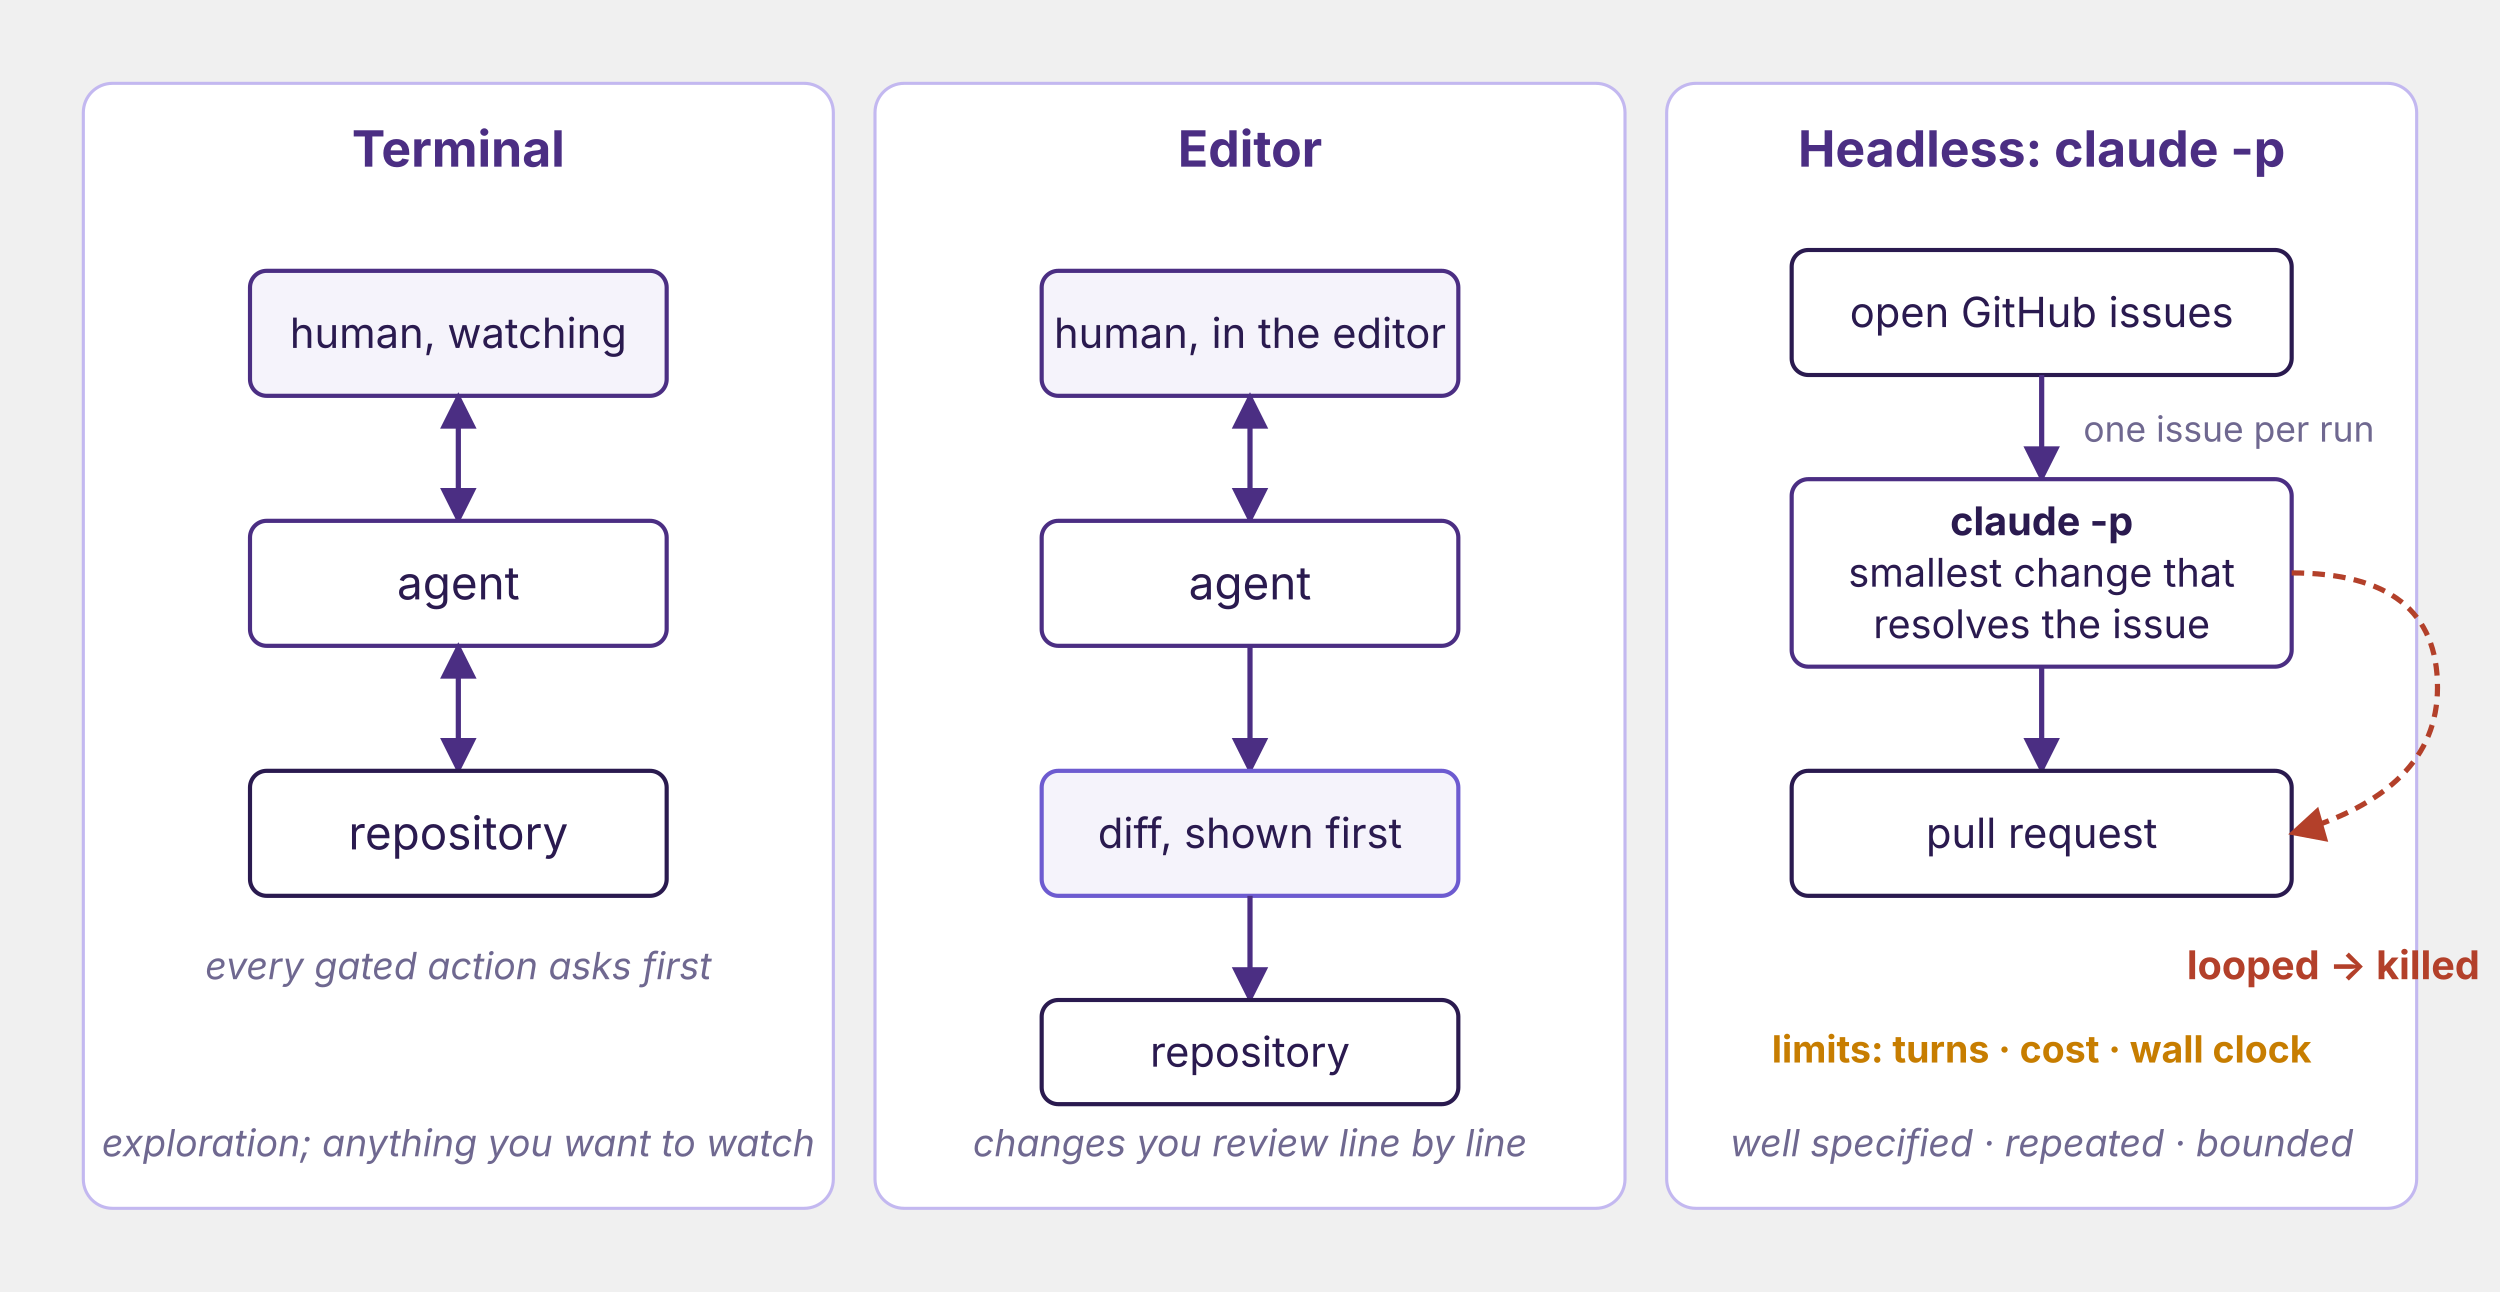
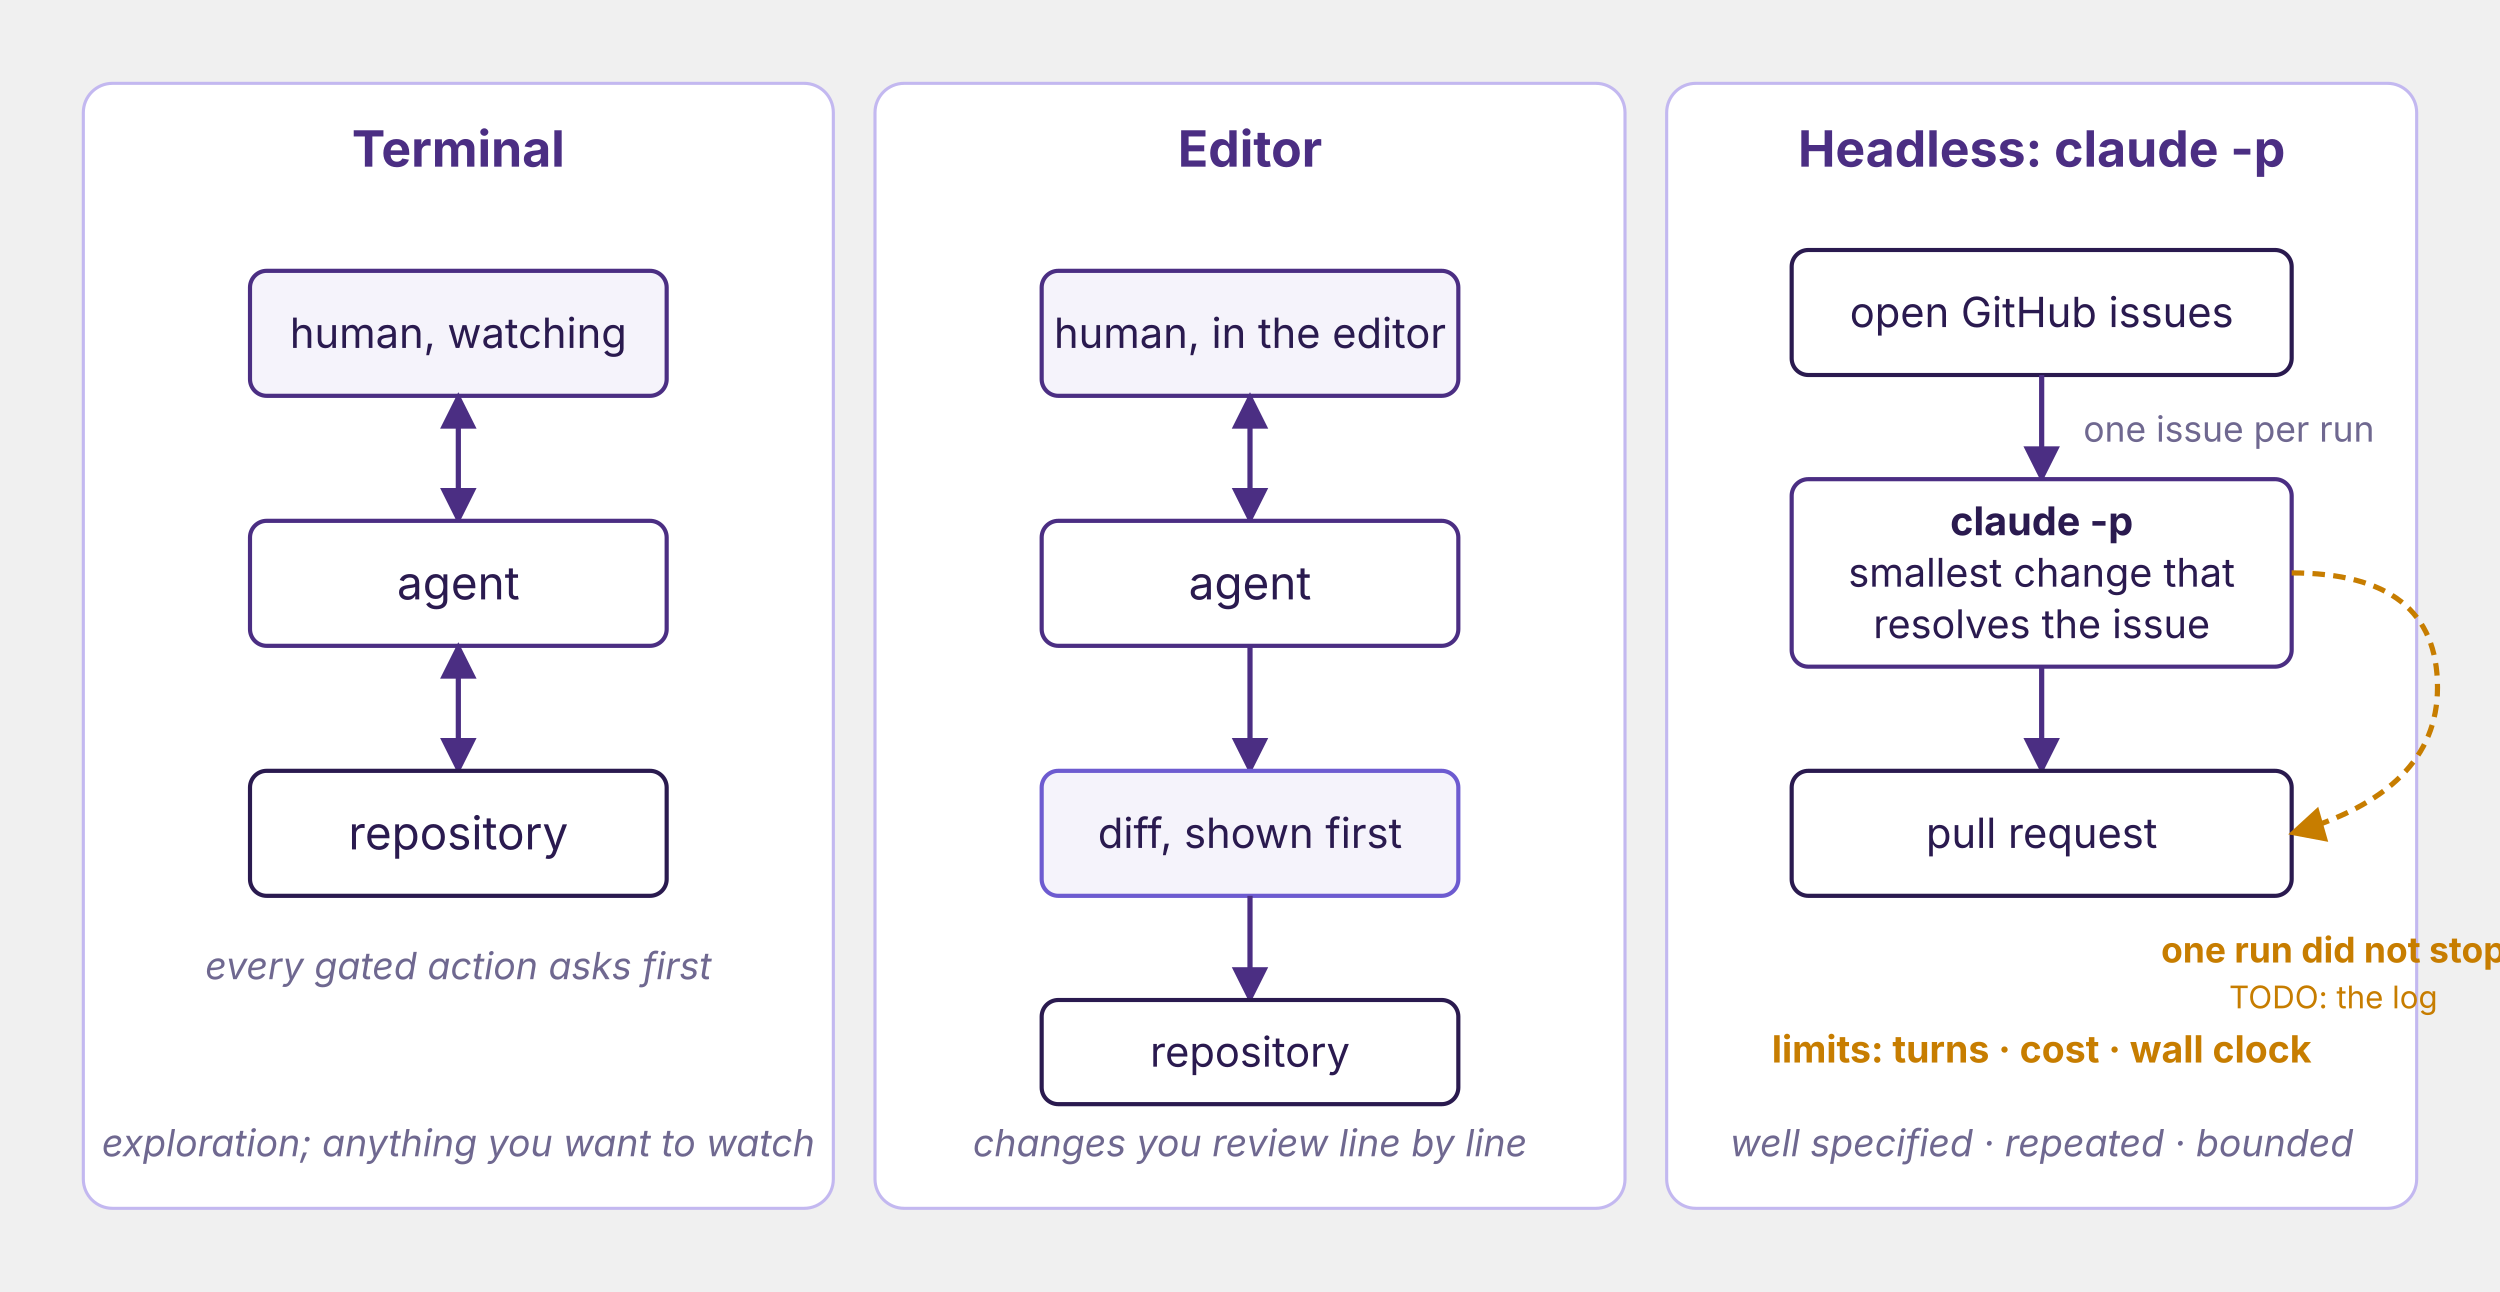
<svg xmlns="http://www.w3.org/2000/svg" viewBox="0 0 1200 620" width="1200" height="620" font-family="Inter, Helvetica, Arial, sans-serif" font-size="22">
  <defs>
    <marker id="a-purple" viewBox="0 0 10 10" refX="9" refY="5" markerWidth="7" markerHeight="7" orient="auto-start-reverse">
      <path d="M 0 0 L 10 5 L 0 10 z" fill="#4b2e83" />
    </marker>
    <marker id="a-red" viewBox="0 0 10 10" refX="9" refY="5" markerWidth="7" markerHeight="7" orient="auto-start-reverse">
      <path d="M 0 0 L 10 5 L 0 10 z" fill="#b3402a" />
    </marker>
    <marker id="a-amber" viewBox="0 0 10 10" refX="9" refY="5" markerWidth="7" markerHeight="7" orient="auto-start-reverse">
      <path d="M 0 0 L 10 5 L 0 10 z" fill="#c77d00" />
    </marker>
    <marker id="a-stone" viewBox="0 0 10 10" refX="9" refY="5" markerWidth="7" markerHeight="7" orient="auto-start-reverse">
      <path d="M 0 0 L 10 5 L 0 10 z" fill="#6f6890" />
    </marker>
  </defs>
  <rect x="40" y="40" width="360" height="540" rx="14" fill="#fff" stroke="#c3b8f0" stroke-width="1.5" />
  <text x="220" y="80" text-anchor="middle" font-size="24" fill="#4b2e83" font-weight="700">Terminal</text>
  <text x="220" y="555" text-anchor="middle" font-size="18" fill="#6f6890" font-style="italic">exploration; anything you want to watch</text>
  <rect x="420" y="40" width="360" height="540" rx="14" fill="#fff" stroke="#c3b8f0" stroke-width="1.5" />
  <text x="600" y="80" text-anchor="middle" font-size="24" fill="#4b2e83" font-weight="700">Editor</text>
  <text x="600" y="555" text-anchor="middle" font-size="18" fill="#6f6890" font-style="italic">changes you review line by line</text>
  <rect x="800" y="40" width="360" height="540" rx="14" fill="#fff" stroke="#c3b8f0" stroke-width="1.5" />
  <text x="980" y="80" text-anchor="middle" font-size="24" fill="#4b2e83" font-weight="700">Headless: claude -p</text>
  <text x="980" y="555" text-anchor="middle" font-size="18" fill="#6f6890" font-style="italic">well specified · repeated · bounded</text>
  <rect x="120" y="130" width="200" height="60" rx="8" fill="#f5f3fb" stroke="#4b2e83" stroke-width="2" />
  <text x="220.0" y="167.0" text-anchor="middle" font-size="20" fill="#2a1a4f">human, watching</text>
  <line x1="220" y1="190" x2="220" y2="250" stroke="#4b2e83" stroke-width="2.5" marker-end="url(#a-purple)" marker-start="url(#a-purple)" />
  <rect x="120" y="250" width="200" height="60" rx="8" fill="#fff" stroke="#4b2e83" stroke-width="2" />
  <text x="220.0" y="287.7" text-anchor="middle" font-size="22" fill="#2a1a4f">agent</text>
  <line x1="220" y1="310" x2="220" y2="370" stroke="#4b2e83" stroke-width="2.5" marker-end="url(#a-purple)" marker-start="url(#a-purple)" />
  <rect x="120" y="370" width="200" height="60" rx="8" fill="#fff" stroke="#2a1a4f" stroke-width="2" />
  <text x="220.0" y="407.7" text-anchor="middle" font-size="22" fill="#2a1a4f">repository</text>
  <text x="220" y="470" text-anchor="middle" font-size="18" fill="#6f6890" font-style="italic">every gated action asks first</text>
  <rect x="500" y="130" width="200" height="60" rx="8" fill="#f5f3fb" stroke="#4b2e83" stroke-width="2" />
  <text x="600.0" y="167.0" text-anchor="middle" font-size="20" fill="#2a1a4f">human, in the editor</text>
  <line x1="600" y1="190" x2="600" y2="250" stroke="#4b2e83" stroke-width="2.5" marker-end="url(#a-purple)" marker-start="url(#a-purple)" />
  <rect x="500" y="250" width="200" height="60" rx="8" fill="#fff" stroke="#4b2e83" stroke-width="2" />
  <text x="600.0" y="287.7" text-anchor="middle" font-size="22" fill="#2a1a4f">agent</text>
  <line x1="600" y1="310" x2="600" y2="370" stroke="#4b2e83" stroke-width="2.5" marker-end="url(#a-purple)" />
  <rect x="500" y="370" width="200" height="60" rx="8" fill="#f5f3fb" stroke="#6d5bd0" stroke-width="2" />
  <text x="600.0" y="407.0" text-anchor="middle" font-size="20" fill="#2a1a4f">diff, shown first</text>
  <line x1="600" y1="430" x2="600" y2="480" stroke="#4b2e83" stroke-width="2.5" marker-end="url(#a-purple)" />
  <rect x="500" y="480" width="200" height="50" rx="8" fill="#fff" stroke="#2a1a4f" stroke-width="2" />
  <text x="600.0" y="512.0" text-anchor="middle" font-size="20" fill="#2a1a4f">repository</text>
  <rect x="860" y="120" width="240" height="60" rx="8" fill="#fff" stroke="#2a1a4f" stroke-width="2" />
  <text x="980.0" y="157.0" text-anchor="middle" font-size="20" fill="#2a1a4f">open GitHub issues</text>
  <line x1="980" y1="180" x2="980" y2="230" stroke="#4b2e83" stroke-width="2.5" marker-end="url(#a-purple)" />
  <text x="1000" y="212" text-anchor="start" font-size="17" fill="#6f6890">one issue per run</text>
  <rect x="860" y="230" width="240" height="90" rx="8" fill="#fff" stroke="#4b2e83" stroke-width="2" />
  <text x="980.0" y="256.9" text-anchor="middle" font-size="19" fill="#2a1a4f" font-weight="700">claude -p</text>
  <text x="980.0" y="281.6" text-anchor="middle" font-size="19" fill="#2a1a4f">smallest change that</text>
  <text x="980.0" y="306.3" text-anchor="middle" font-size="19" fill="#2a1a4f">resolves the issue</text>
  <line x1="980" y1="320" x2="980" y2="370" stroke="#4b2e83" stroke-width="2.5" marker-end="url(#a-purple)" />
  <rect x="860" y="370" width="240" height="60" rx="8" fill="#fff" stroke="#2a1a4f" stroke-width="2" />
  <text x="980.0" y="407.0" text-anchor="middle" font-size="20" fill="#2a1a4f">pull request</text>
-   <path d="M 1100 275 Q 1170 275 1170 330 Q 1170 380 1100 400" fill="none" stroke="#b3402a" stroke-width="2.5" stroke-dasharray="6 4" marker-end="url(#a-red)" />
-   <text x="1120" y="470" text-anchor="middle" font-size="19" fill="#b3402a" font-weight="700">looped → killed</text>
+   <path d="M 1100 275 Q 1170 275 1170 330 Q 1170 380 1100 400" fill="none" stroke="#c77d00" stroke-width="2.5" stroke-dasharray="6 4" marker-end="url(#a-amber)" />
+   <text x="1120" y="462" text-anchor="middle" font-size="17" fill="#c77d00" font-weight="700">one run did not stop</text>
+   <text x="1120" y="484" text-anchor="middle" font-size="15" fill="#c77d00">TODO: the log</text>
  <text x="980" y="510" text-anchor="middle" font-size="18" fill="#c77d00" font-weight="700">limits: turns · cost · wall clock</text>
</svg>
